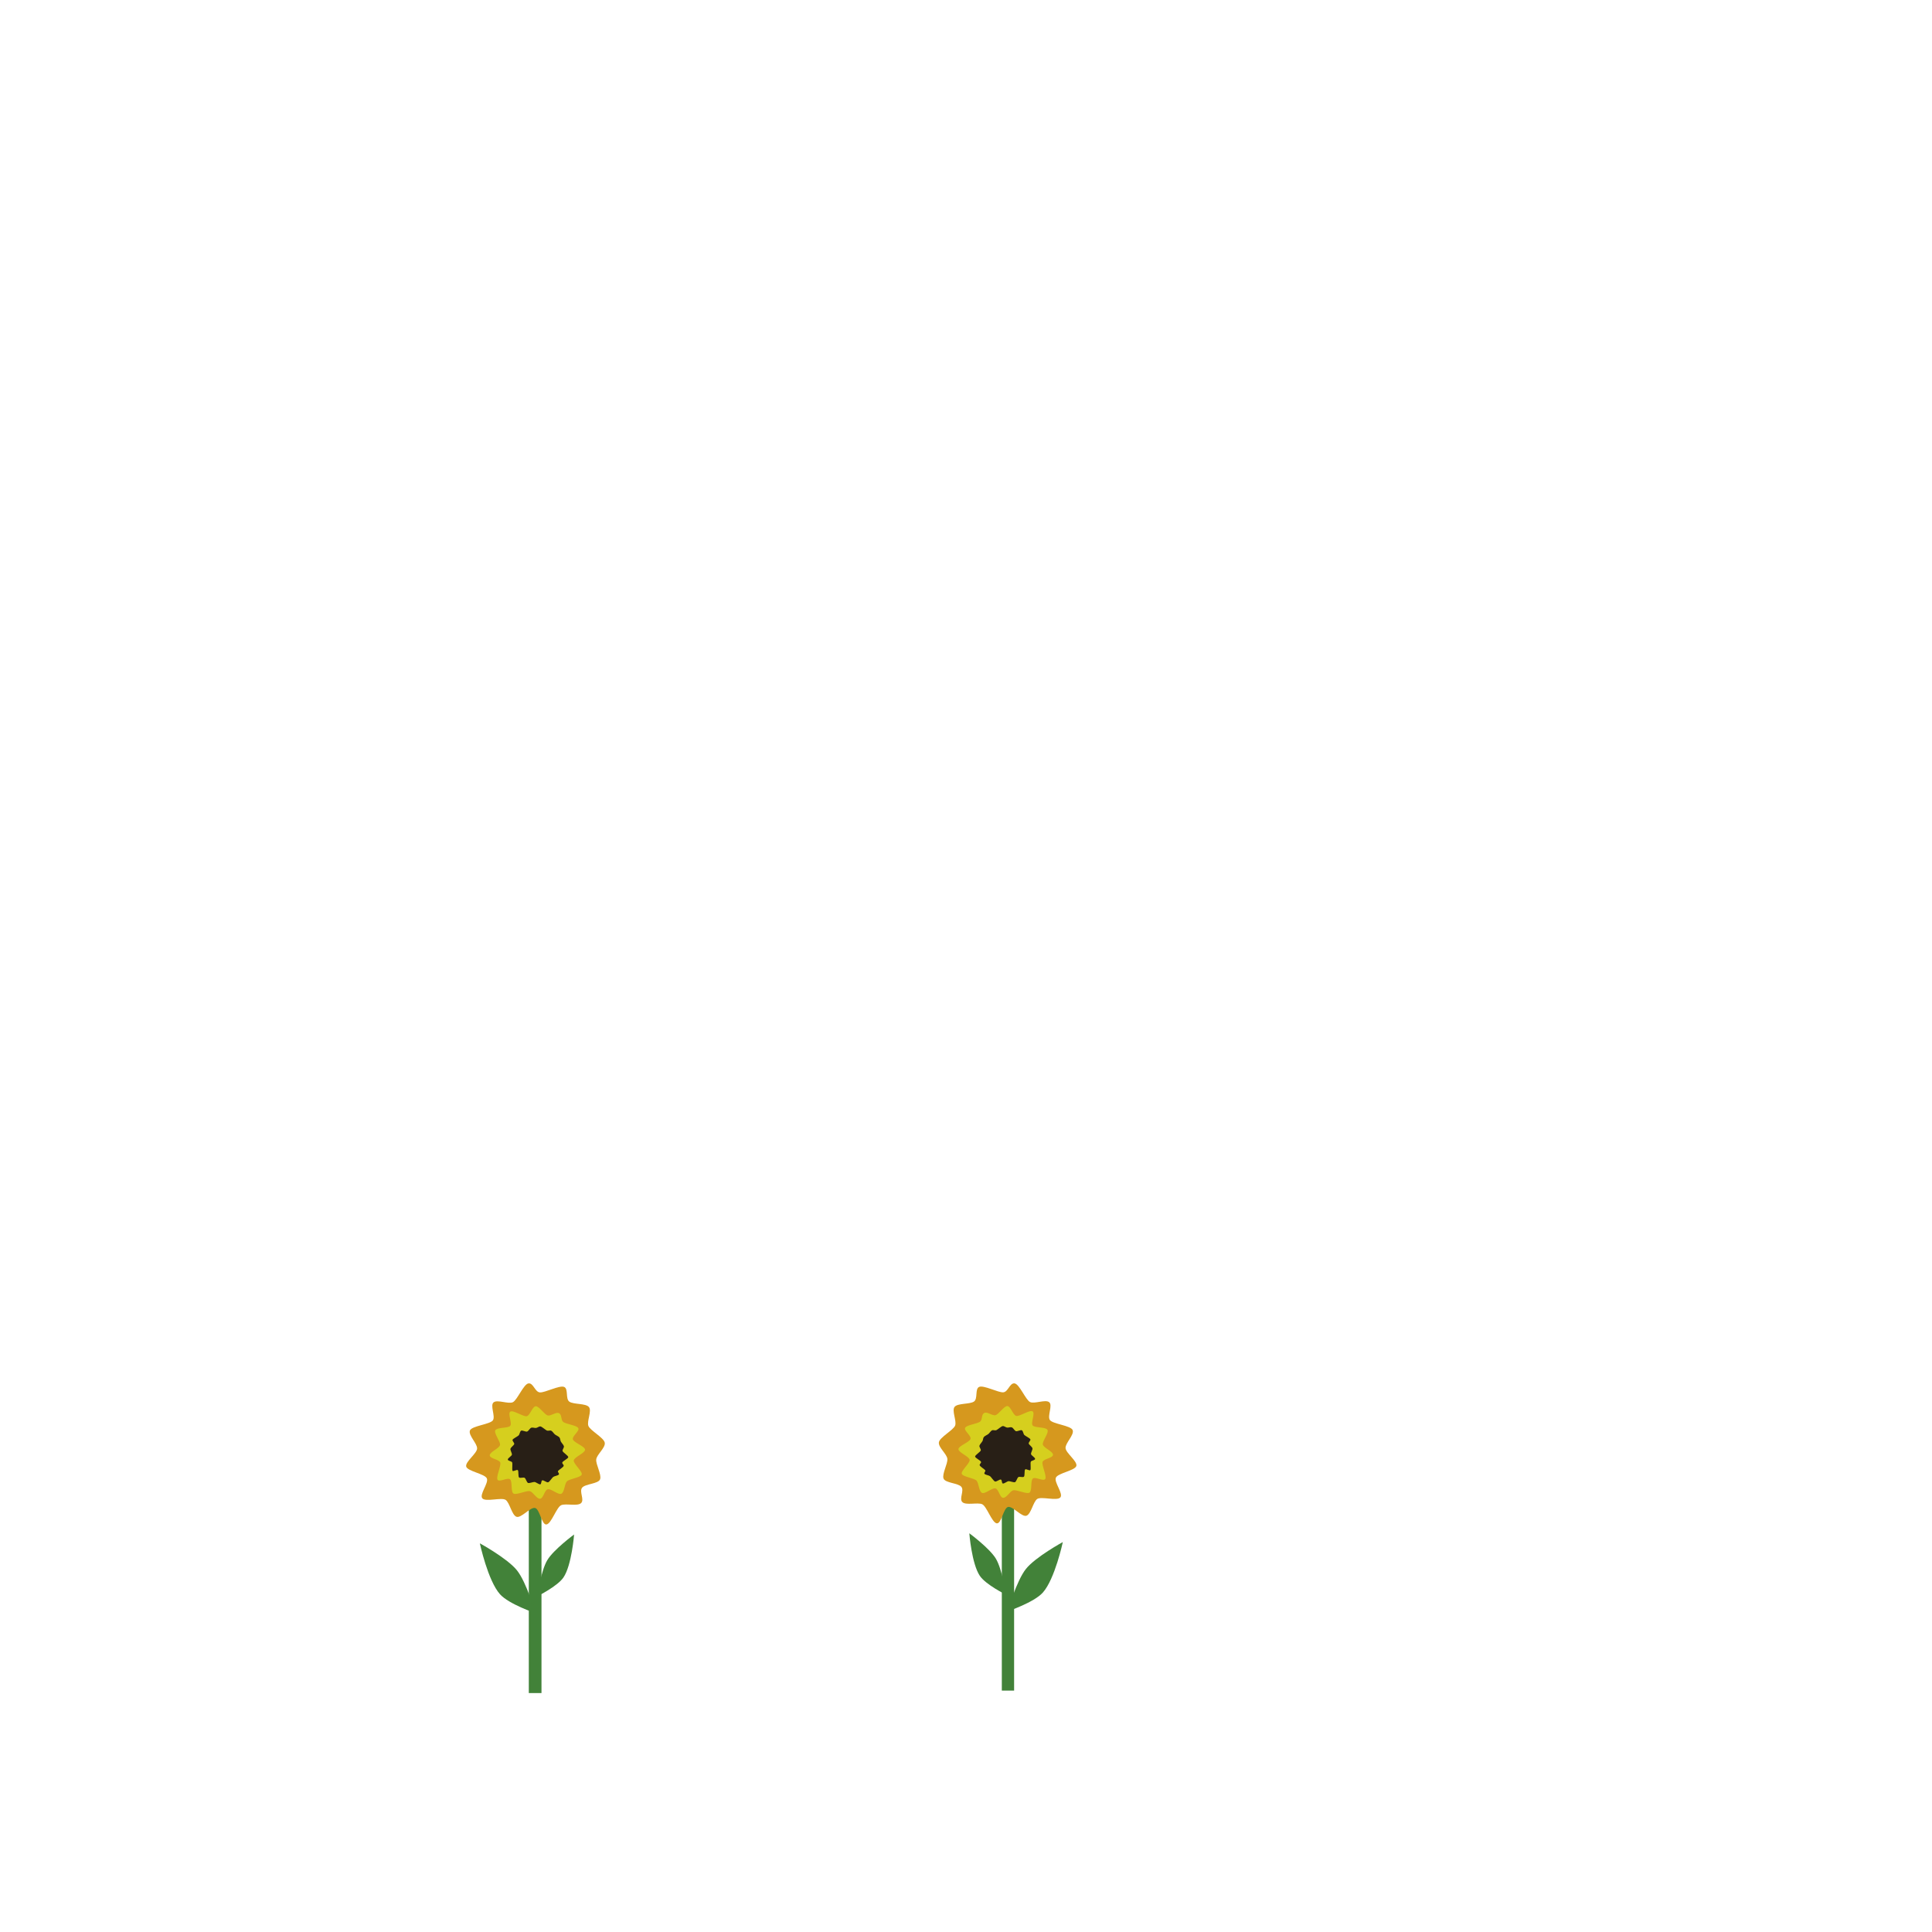
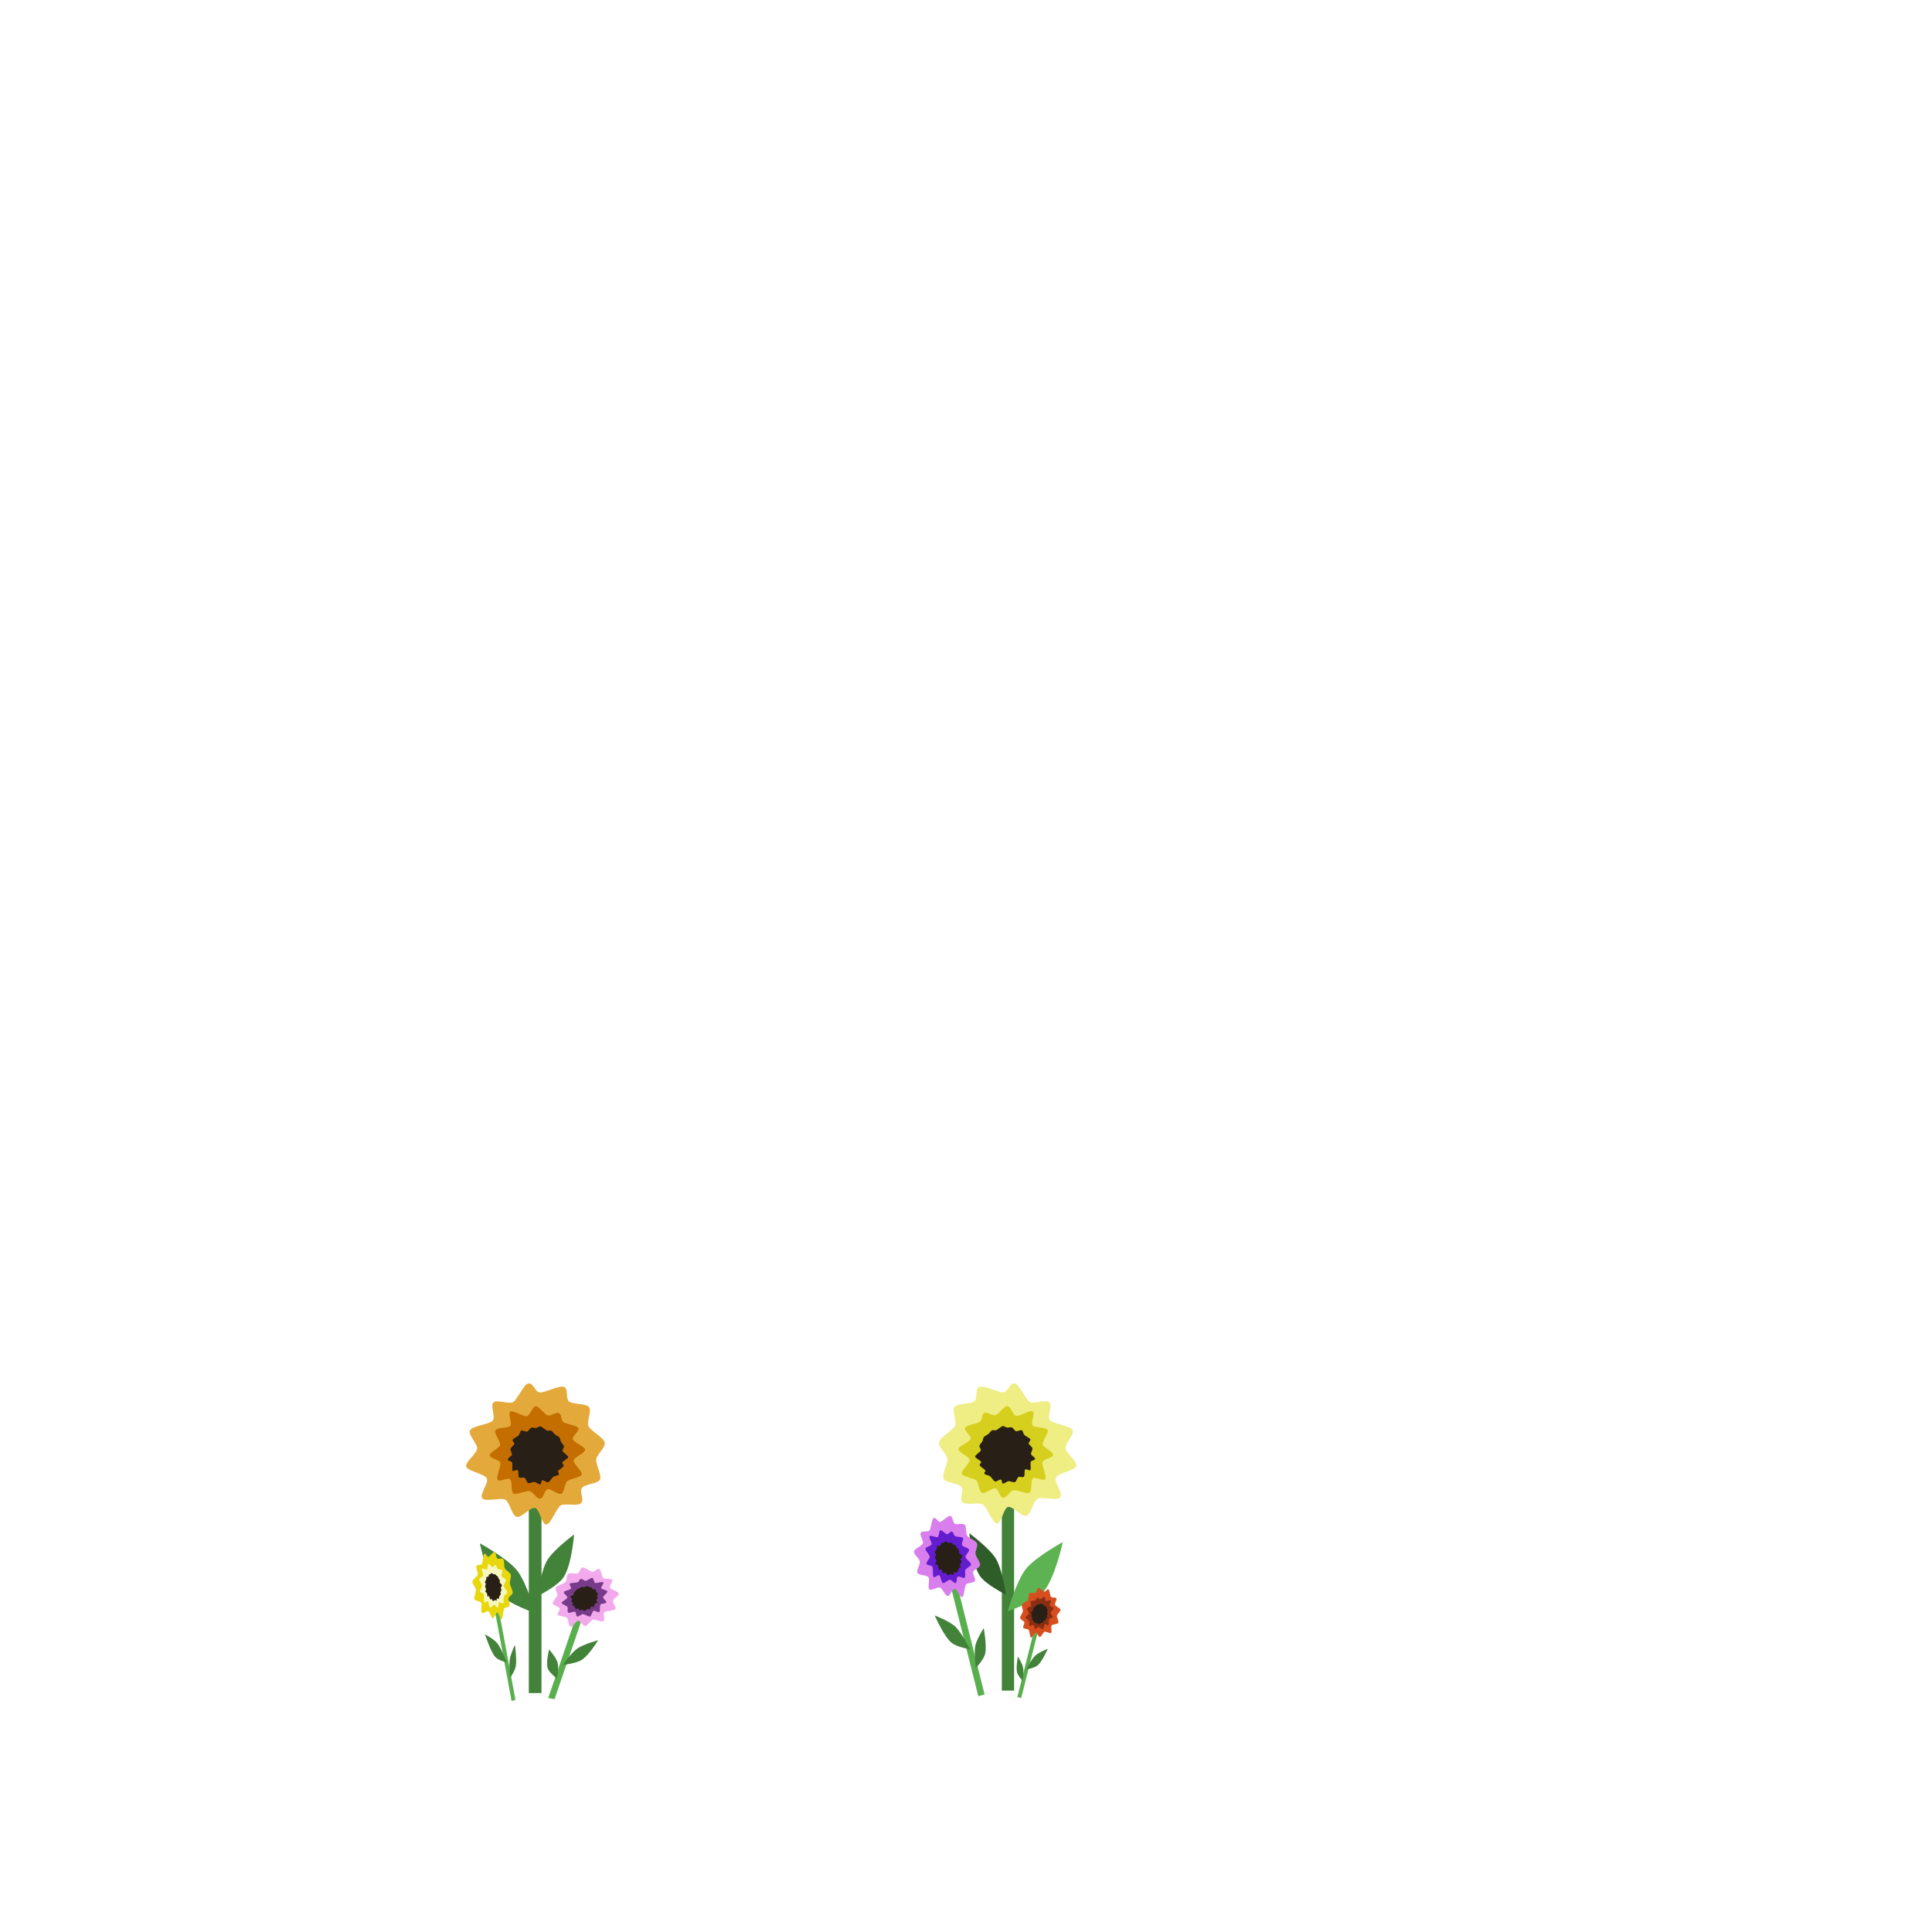
<svg xmlns="http://www.w3.org/2000/svg" id="svg8" width="500" height="500" version="1.1" viewBox="0 0 500 500">
  <g id="g15972" transform="matrix(.65624 0 0 .65624 68.632 222.66)">
    <path id="path15914" d="m106.46 328.39v-96.663" fill="none" stroke="#428239" stroke-width="5" />
-     <g>
-       <path id="path15916" transform="translate(1.4924 148.29)" d="m123.5 99.099c-1.251 1.541 1.005 4.747-0.422 6.091-1.427 1.343-6.021 0.029-7.835 0.815-1.815 0.786-3.825 7.17-5.752 7.599-1.927 0.428-2.703-6.203-4.619-6.513-1.915-0.31-5.51 4.25-7.335 3.459-1.825-0.791-2.596-5.535-4.207-6.627-1.611-1.092-7.798 0.88-9.158-0.581-1.361-1.461 2.548-6.041 1.751-7.885s-7.786-2.833-8.156-4.734c-0.37-1.901 4.277-5.101 4.314-7.096 0.037-1.994-3.476-5.138-2.85-7.03 0.626-1.893 8.108-2.453 9.111-4.114s-1.264-5.895 0.274-7.053c1.538-1.157 5.828 0.816 7.574-0.04 1.746-0.856 4.226-7.165 6.161-7.411 1.935-0.247 2.528 3.427 4.516 3.554 1.988 0.126 7.709-2.915 9.52-2.17s0.43 4.761 2.125 5.859c1.695 1.099 6.399 0.588 7.651 2.062 1.252 1.474-0.882 5.629-0.198 7.452 0.684 1.823 6.12 4.66 6.456 6.643s-3.168 4.648-3.364 6.601c-0.196 1.952 2.158 5.922 1.535 7.779s-5.841 1.801-7.092 3.341z" fill="#d6981e" />
-       <path id="path15916-3" transform="matrix(.37677 -.15258 .15258 .37677 18.533 206.61)" d="m207.48 163.73c-1.753 2.823 4.373 13.781 1.819 15.806-2.554 2.026-12.811-0.904-15.794 0.624-2.983 1.527-5.94 8.714-9.28 9.019s-7.383-8.645-10.679-9.015-7.428 7.049-10.506 5.693c-3.079-1.356-3.559-8.232-6.143-10.372-2.583-2.14-13.77-1.262-15.692-3.924-1.922-2.663 3.484-10.914 2.171-13.923-1.313-3.009-11.011-1.063-11.467-4.321-0.456-3.257 8.559-11.218 8.716-14.455 0.157-3.236-8.04-7.272-6.833-10.32 1.207-3.048 11.266-2.734 13.022-5.562 1.756-2.828-1.532-12.974 1.188-14.975 2.721-2.001 11.828 2.872 14.859 1.541 3.031-1.332 2.032-12.212 5.363-12.798 3.331-0.586 9.889 9.763 13.21 10.113 3.321 0.35 8.607-6.824 11.644-5.646 3.037 1.178 4.745 10.703 7.402 12.602 2.657 1.9 8.906-0.444 11.013 2.164 2.107 2.608-0.905 6.086 0.436 9.102 1.341 3.016 11.029 8.037 11.391 11.258 0.362 3.221-8.763 4.853-8.964 8.236-0.201 3.383 8.472 10.738 7.157 13.695-1.315 2.956-12.28 2.633-14.033 5.457z" fill="#d6cf1e" />
-       <path id="path15916-3-5" transform="matrix(.2302 -.093224 .093224 .2302 53.117 218.18)" d="m209.89 168.75c-1.389 1.806 1.52 4.532-0.263 6.095-1.784 1.562-8.923 2.663-10.915 3.785-1.992 1.121 0.878 4.706-1.203 5.783-2.081 1.077-7.215-0.412-9.501 0.16-2.286 0.572-8.256 4.963-10.619 4.903-2.363-0.059-5.221-5.95-7.511-6.348-2.29-0.398-3.37 5.401-5.562 4.609-2.192-0.793-4.843-5.851-6.912-6.882-2.069-1.032-8.143-0.848-9.978-2.296s-0.711-7.64-2.059-9.594c-1.348-1.955-6.92-1.843-7.988-3.887s3.159-9.183 2.548-11.416c-0.611-2.233-8.076-0.234-8.203-2.533-0.127-2.299 4.413-10.034 4.423-12.365 0.01-2.331-5.339-4.546-4.704-6.79 0.635-2.244 7.867-2.797 8.992-4.83 1.125-2.032 0.023-7.323 1.258-9.309 1.235-1.986 6.683-3.096 8.295-4.686 1.613-1.59-1.412-6.309 0.457-7.628s9.116-1.742 11.286-2.628c2.17-0.886 4.163-4.998 6.381-5.478 2.217-0.48 6.176 4.796 8.53 4.847 2.355 0.051 6.117-3.382 8.443-3.167 2.326 0.215 4.376 2.477 6.604 3.134 2.227 0.657 5.325-0.676 7.419 0.354 2.094 1.03 5.654 8.783 7.416 10.214 1.762 1.431 4.662 0.977 6.142 2.749 1.48 1.772 1.937 5.459 3.053 7.478 1.116 2.019 4.134 4.871 4.849 7.081 0.714 2.21-0.474 4.344-0.347 6.678 0.127 2.334 1.976 6.5 1.754 8.856-0.223 2.356-4.423 4.038-4.856 6.278-0.433 2.24 5.691 10.406 4.763 12.509-0.927 2.103-10.602 2.515-11.991 4.321z" fill="#281f16" />
+     <g id="g9868">
+       <path id="path15916" transform="translate(1.4924 148.29)" d="m123.5 99.099c-1.251 1.541 1.005 4.747-0.422 6.091-1.427 1.343-6.021 0.029-7.835 0.815-1.815 0.786-3.825 7.17-5.752 7.599s-2.703-6.203-4.619-6.513c-1.915-0.31-5.51 4.25-7.335 3.459-1.825-0.791-2.596-5.535-4.207-6.627-1.611-1.092-7.798 0.88-9.158-0.581-1.361-1.461 2.548-6.041 1.751-7.885s-7.786-2.833-8.156-4.734c-0.37-1.901 4.277-5.101 4.314-7.096s-3.476-5.138-2.85-7.03c0.626-1.893 8.108-2.453 9.111-4.114s-1.264-5.895 0.274-7.053c1.538-1.157 5.828 0.816 7.574-0.04 1.746-0.856 4.226-7.165 6.161-7.411 1.935-0.247 2.528 3.427 4.516 3.554s7.709-2.915 9.52-2.17 0.43 4.761 2.125 5.859c1.695 1.099 6.399 0.588 7.651 2.062 1.252 1.474-0.882 5.629-0.198 7.452 0.684 1.823 6.12 4.66 6.456 6.643s-3.168 4.648-3.364 6.601c-0.196 1.952 2.158 5.922 1.535 7.779s-5.841 1.801-7.092 3.341z" fill="#e3aa3b" />
+       <path id="path15916-3" transform="matrix(.37677 -.15258 .15258 .37677 18.533 206.61)" d="m207.48 163.73c-1.753 2.823 4.373 13.781 1.819 15.806-2.554 2.026-12.811-0.904-15.794 0.624-2.983 1.527-5.94 8.714-9.28 9.019s-7.383-8.645-10.679-9.015-7.428 7.049-10.506 5.693c-3.079-1.356-3.559-8.232-6.143-10.372-2.583-2.14-13.77-1.262-15.692-3.924-1.922-2.663 3.484-10.914 2.171-13.923-1.313-3.009-11.011-1.063-11.467-4.321-0.456-3.257 8.559-11.218 8.716-14.455 0.157-3.236-8.04-7.272-6.833-10.32s11.266-2.734 13.022-5.562c1.756-2.828-1.532-12.974 1.188-14.975 2.721-2.001 11.828 2.872 14.859 1.541s2.032-12.212 5.363-12.798c3.331-0.586 9.889 9.763 13.21 10.113 3.321 0.35 8.607-6.824 11.644-5.646 3.037 1.178 4.745 10.703 7.402 12.602 2.657 1.9 8.906-0.444 11.013 2.164 2.107 2.608-0.905 6.086 0.436 9.102 1.341 3.016 11.029 8.037 11.391 11.258 0.362 3.221-8.763 4.853-8.964 8.236s8.472 10.738 7.157 13.695c-1.315 2.956-12.28 2.633-14.033 5.457z" fill="#c56e00" />
+       <path id="path15916-3-5" transform="matrix(.2302 -.093224 .093224 .2302 53.117 218.18)" d="m209.89 168.75c-1.389 1.806 1.52 4.532-0.263 6.095-1.784 1.562-8.923 2.663-10.915 3.785-1.992 1.121 0.878 4.706-1.203 5.783-2.081 1.077-7.215-0.412-9.501 0.16-2.286 0.572-8.256 4.963-10.619 4.903-2.363-0.059-5.221-5.95-7.511-6.348-2.29-0.398-3.37 5.401-5.562 4.609-2.192-0.793-4.843-5.851-6.912-6.882-2.069-1.032-8.143-0.848-9.978-2.296s-0.711-7.64-2.059-9.594c-1.348-1.955-6.92-1.843-7.988-3.887s3.159-9.183 2.548-11.416c-0.611-2.233-8.076-0.234-8.203-2.533-0.127-2.299 4.413-10.034 4.423-12.365 0.01-2.331-5.339-4.546-4.704-6.79 0.635-2.244 7.867-2.797 8.992-4.83s0.023-7.323 1.258-9.309c1.235-1.986 6.683-3.096 8.295-4.686s-1.412-6.309 0.457-7.628 9.116-1.742 11.286-2.628c2.17-0.886 4.163-4.998 6.381-5.478 2.217-0.48 6.176 4.796 8.53 4.847s6.117-3.382 8.443-3.167c2.326 0.215 4.376 2.477 6.604 3.134 2.227 0.657 5.325-0.676 7.419 0.354 2.094 1.03 5.654 8.783 7.416 10.214 1.762 1.431 4.662 0.977 6.142 2.749 1.48 1.772 1.937 5.459 3.053 7.478s4.134 4.871 4.849 7.081c0.714 2.21-0.474 4.344-0.347 6.678s1.976 6.5 1.754 8.856c-0.223 2.356-4.423 4.038-4.856 6.278-0.433 2.24 5.691 10.406 4.763 12.509-0.927 2.103-10.602 2.515-11.991 4.321z" fill="#281f16" />
      <path id="rect15948" d="m111.26 275.96c2.506-4.178 10.56-10.105 10.56-10.105s-0.929 12.117-4.188 16.933c-2.388 3.529-10.378 7.465-10.378 7.465s1.46-10.05 4.006-14.293z" fill="#428239" />
      <path id="rect15948-5" d="m99.288 279.99c-3.768-4.711-14.635-10.649-14.635-10.649s3.15 14.715 7.947 20.084c3.516 3.935 13.973 7.439 13.973 7.439s-3.459-12.09-7.286-16.875z" fill="#428239" />
    </g>
  </g>
  <g id="g15972-9" transform="matrix(-.65104 0 0 .65104 330.17 223.73)" stroke-width=".977">
    <path id="path15914-6" d="m106.46 328.39v-96.663" fill="none" stroke="#428239" stroke-width="4.883" />
-     <g>
-       <path id="path15916-9" transform="translate(1.4924 148.29)" d="m123.5 99.099c-1.251 1.541 1.005 4.747-0.422 6.091-1.427 1.343-6.021 0.029-7.835 0.815-1.815 0.786-3.825 7.17-5.752 7.599-1.927 0.428-2.703-6.203-4.619-6.513-1.915-0.31-5.51 4.25-7.335 3.459-1.825-0.791-2.596-5.535-4.207-6.627-1.611-1.092-7.798 0.88-9.158-0.581-1.361-1.461 2.548-6.041 1.751-7.885s-7.786-2.833-8.156-4.734c-0.37-1.901 4.277-5.101 4.314-7.096 0.037-1.994-3.476-5.138-2.85-7.03 0.626-1.893 8.108-2.453 9.111-4.114s-1.264-5.895 0.274-7.053c1.538-1.157 5.828 0.816 7.574-0.04 1.746-0.856 4.226-7.165 6.161-7.411 1.935-0.247 2.528 3.427 4.516 3.554 1.988 0.126 7.709-2.915 9.52-2.17s0.43 4.761 2.125 5.859c1.695 1.099 6.399 0.588 7.651 2.062 1.252 1.474-0.882 5.629-0.198 7.452 0.684 1.823 6.12 4.66 6.456 6.643s-3.168 4.648-3.364 6.601c-0.196 1.952 2.158 5.922 1.535 7.779s-5.841 1.801-7.092 3.341z" fill="#d6981e" />
-       <path id="path15916-3-57" transform="matrix(.37677 -.15258 .15258 .37677 18.533 206.61)" d="m207.48 163.73c-1.753 2.823 4.373 13.781 1.819 15.806-2.554 2.026-12.811-0.904-15.794 0.624-2.983 1.527-5.94 8.714-9.28 9.019s-7.383-8.645-10.679-9.015-7.428 7.049-10.506 5.693c-3.079-1.356-3.559-8.232-6.143-10.372-2.583-2.14-13.77-1.262-15.692-3.924-1.922-2.663 3.484-10.914 2.171-13.923-1.313-3.009-11.011-1.063-11.467-4.321-0.456-3.257 8.559-11.218 8.716-14.455 0.157-3.236-8.04-7.272-6.833-10.32 1.207-3.048 11.266-2.734 13.022-5.562 1.756-2.828-1.532-12.974 1.188-14.975 2.721-2.001 11.828 2.872 14.859 1.541 3.031-1.332 2.032-12.212 5.363-12.798 3.331-0.586 9.889 9.763 13.21 10.113 3.321 0.35 8.607-6.824 11.644-5.646 3.037 1.178 4.745 10.703 7.402 12.602 2.657 1.9 8.906-0.444 11.013 2.164 2.107 2.608-0.905 6.086 0.436 9.102 1.341 3.016 11.029 8.037 11.391 11.258 0.362 3.221-8.763 4.853-8.964 8.236-0.201 3.383 8.472 10.738 7.157 13.695-1.315 2.956-12.28 2.633-14.033 5.457z" fill="#d6cf1e" />
-       <path id="path15916-3-5-0" transform="matrix(.2302 -.093224 .093224 .2302 53.117 218.18)" d="m209.89 168.75c-1.389 1.806 1.52 4.532-0.263 6.095-1.784 1.562-8.923 2.663-10.915 3.785-1.992 1.121 0.878 4.706-1.203 5.783-2.081 1.077-7.215-0.412-9.501 0.16-2.286 0.572-8.256 4.963-10.619 4.903-2.363-0.059-5.221-5.95-7.511-6.348-2.29-0.398-3.37 5.401-5.562 4.609-2.192-0.793-4.843-5.851-6.912-6.882-2.069-1.032-8.143-0.848-9.978-2.296s-0.711-7.64-2.059-9.594c-1.348-1.955-6.92-1.843-7.988-3.887s3.159-9.183 2.548-11.416c-0.611-2.233-8.076-0.234-8.203-2.533-0.127-2.299 4.413-10.034 4.423-12.365 0.01-2.331-5.339-4.546-4.704-6.79 0.635-2.244 7.867-2.797 8.992-4.83 1.125-2.032 0.023-7.323 1.258-9.309 1.235-1.986 6.683-3.096 8.295-4.686 1.613-1.59-1.412-6.309 0.457-7.628s9.116-1.742 11.286-2.628c2.17-0.886 4.163-4.998 6.381-5.478 2.217-0.48 6.176 4.796 8.53 4.847 2.355 0.051 6.117-3.382 8.443-3.167 2.326 0.215 4.376 2.477 6.604 3.134 2.227 0.657 5.325-0.676 7.419 0.354 2.094 1.03 5.654 8.783 7.416 10.214 1.762 1.431 4.662 0.977 6.142 2.749 1.48 1.772 1.937 5.459 3.053 7.478 1.116 2.019 4.134 4.871 4.849 7.081 0.714 2.21-0.474 4.344-0.347 6.678 0.127 2.334 1.976 6.5 1.754 8.856-0.223 2.356-4.423 4.038-4.856 6.278-0.433 2.24 5.691 10.406 4.763 12.509-0.927 2.103-10.602 2.515-11.991 4.321z" fill="#281f16" />
-       <path id="rect15948-3" d="m111.26 275.96c2.506-4.178 10.56-10.105 10.56-10.105s-0.929 12.117-4.188 16.933c-2.388 3.529-10.378 7.465-10.378 7.465s1.46-10.05 4.006-14.293z" fill="#428239" />
-       <path id="rect15948-5-4" d="m99.288 279.99c-3.768-4.711-14.635-10.649-14.635-10.649s3.15 14.715 7.947 20.084c3.516 3.935 13.973 7.439 13.973 7.439s-3.459-12.09-7.286-16.875z" fill="#428239" />
+     <g id="g9877">
+       <path id="path15916-9" transform="translate(1.4924 148.29)" d="m123.5 99.099c-1.251 1.541 1.005 4.747-0.422 6.091-1.427 1.343-6.021 0.029-7.835 0.815-1.815 0.786-3.825 7.17-5.752 7.599s-2.703-6.203-4.619-6.513c-1.915-0.31-5.51 4.25-7.335 3.459-1.825-0.791-2.596-5.535-4.207-6.627-1.611-1.092-7.798 0.88-9.158-0.581-1.361-1.461 2.548-6.041 1.751-7.885s-7.786-2.833-8.156-4.734c-0.37-1.901 4.277-5.101 4.314-7.096s-3.476-5.138-2.85-7.03c0.626-1.893 8.108-2.453 9.111-4.114s-1.264-5.895 0.274-7.053c1.538-1.157 5.828 0.816 7.574-0.04 1.746-0.856 4.226-7.165 6.161-7.411 1.935-0.247 2.528 3.427 4.516 3.554s7.709-2.915 9.52-2.17 0.43 4.761 2.125 5.859c1.695 1.099 6.399 0.588 7.651 2.062 1.252 1.474-0.882 5.629-0.198 7.452 0.684 1.823 6.12 4.66 6.456 6.643s-3.168 4.648-3.364 6.601c-0.196 1.952 2.158 5.922 1.535 7.779s-5.841 1.801-7.092 3.341z" fill="#eeee85" />
+       <path id="path15916-3-57" transform="matrix(.37677 -.15258 .15258 .37677 18.533 206.61)" d="m207.48 163.73c-1.753 2.823 4.373 13.781 1.819 15.806-2.554 2.026-12.811-0.904-15.794 0.624-2.983 1.527-5.94 8.714-9.28 9.019s-7.383-8.645-10.679-9.015-7.428 7.049-10.506 5.693c-3.079-1.356-3.559-8.232-6.143-10.372-2.583-2.14-13.77-1.262-15.692-3.924-1.922-2.663 3.484-10.914 2.171-13.923-1.313-3.009-11.011-1.063-11.467-4.321-0.456-3.257 8.559-11.218 8.716-14.455 0.157-3.236-8.04-7.272-6.833-10.32s11.266-2.734 13.022-5.562c1.756-2.828-1.532-12.974 1.188-14.975 2.721-2.001 11.828 2.872 14.859 1.541s2.032-12.212 5.363-12.798c3.331-0.586 9.889 9.763 13.21 10.113 3.321 0.35 8.607-6.824 11.644-5.646 3.037 1.178 4.745 10.703 7.402 12.602 2.657 1.9 8.906-0.444 11.013 2.164 2.107 2.608-0.905 6.086 0.436 9.102 1.341 3.016 11.029 8.037 11.391 11.258 0.362 3.221-8.763 4.853-8.964 8.236s8.472 10.738 7.157 13.695c-1.315 2.956-12.28 2.633-14.033 5.457z" fill="#d6cf1e" />
+       <path id="path15916-3-5-0" transform="matrix(.2302 -.093224 .093224 .2302 53.117 218.18)" d="m209.89 168.75c-1.389 1.806 1.52 4.532-0.263 6.095-1.784 1.562-8.923 2.663-10.915 3.785-1.992 1.121 0.878 4.706-1.203 5.783-2.081 1.077-7.215-0.412-9.501 0.16-2.286 0.572-8.256 4.963-10.619 4.903-2.363-0.059-5.221-5.95-7.511-6.348-2.29-0.398-3.37 5.401-5.562 4.609-2.192-0.793-4.843-5.851-6.912-6.882-2.069-1.032-8.143-0.848-9.978-2.296s-0.711-7.64-2.059-9.594c-1.348-1.955-6.92-1.843-7.988-3.887s3.159-9.183 2.548-11.416c-0.611-2.233-8.076-0.234-8.203-2.533-0.127-2.299 4.413-10.034 4.423-12.365 0.01-2.331-5.339-4.546-4.704-6.79 0.635-2.244 7.867-2.797 8.992-4.83s0.023-7.323 1.258-9.309c1.235-1.986 6.683-3.096 8.295-4.686s-1.412-6.309 0.457-7.628 9.116-1.742 11.286-2.628c2.17-0.886 4.163-4.998 6.381-5.478 2.217-0.48 6.176 4.796 8.53 4.847s6.117-3.382 8.443-3.167c2.326 0.215 4.376 2.477 6.604 3.134 2.227 0.657 5.325-0.676 7.419 0.354 2.094 1.03 5.654 8.783 7.416 10.214 1.762 1.431 4.662 0.977 6.142 2.749 1.48 1.772 1.937 5.459 3.053 7.478s4.134 4.871 4.849 7.081c0.714 2.21-0.474 4.344-0.347 6.678s1.976 6.5 1.754 8.856c-0.223 2.356-4.423 4.038-4.856 6.278-0.433 2.24 5.691 10.406 4.763 12.509-0.927 2.103-10.602 2.515-11.991 4.321z" fill="#281f16" />
+       <path id="rect15948-3" d="m111.26 275.96c2.506-4.178 10.56-10.105 10.56-10.105s-0.929 12.117-4.188 16.933c-2.388 3.529-10.378 7.465-10.378 7.465s1.46-10.05 4.006-14.293z" fill="#2f5d29" />
+       <path id="rect15948-5-4" d="m99.288 279.99c-3.768-4.711-14.635-10.649-14.635-10.649s3.15 14.715 7.947 20.084c3.516 3.935 13.973 7.439 13.973 7.439s-3.459-12.09-7.286-16.875z" fill="#5db351" />
+     </g>
+   </g>
+   <g id="g15972-9-5" transform="matrix(-.65104 0 0 .65104 384 203.49)" stroke-width=".977">
+     <g id="g9877-7">
+       <g id="g10471" transform="rotate(-14.059 186.72 324.31)">
+         <path id="path15914-6-5" d="m175.49 360.61v-35.278" fill="none" stroke="#59af4d" stroke-width="1.584" />
+         <path id="path15916-9-2" d="m180.83 331.04c-0.361 0.562 0.29 1.732-0.122 2.223-0.411 0.49-1.736 0.011-2.26 0.297-0.523 0.287-1.103 2.617-1.659 2.773-0.556 0.156-0.78-2.264-1.332-2.377-0.552-0.113-1.589 1.551-2.115 1.263-0.526-0.289-0.749-2.02-1.213-2.419-0.465-0.398-2.249 0.321-2.641-0.212-0.392-0.533 0.735-2.205 0.505-2.878-0.23-0.673-2.246-1.034-2.352-1.728-0.107-0.694 1.234-1.862 1.244-2.59 0.011-0.728-1.002-1.875-0.822-2.566 0.181-0.691 2.338-0.895 2.628-1.501 0.289-0.606-0.364-2.151 0.079-2.574 0.444-0.422 1.681 0.298 2.184-0.015 0.503-0.313 1.219-2.615 1.777-2.705s0.729 1.251 1.302 1.297c0.573 0.046 2.223-1.064 2.745-0.792 0.522 0.272 0.124 1.738 0.613 2.138 0.489 0.401 1.845 0.215 2.207 0.753 0.361 0.538-0.254 2.054-0.057 2.72 0.197 0.665 1.765 1.701 1.862 2.424 0.097 0.724-0.914 1.696-0.97 2.409-0.057 0.713 0.622 2.161 0.443 2.839-0.18 0.678-1.685 0.657-2.045 1.219z" fill="#d64e1e" stroke-width=".317" />
+         <path id="path15916-3-57-8" d="m179.88 327.12c-0.066 0.486 1.082 1.651 0.893 2.072-0.188 0.421-1.432 0.589-1.689 0.965-0.257 0.376-0.262 1.529-0.611 1.757s-1.183-0.778-1.557-0.645-0.497 1.383-0.891 1.368c-0.394-0.015-0.749-0.934-1.124-1.084-0.375-0.15-1.552 0.593-1.878 0.334-0.326-0.259-0.102-1.695-0.377-2.035-0.275-0.341-1.243 0.467-1.436 0.044-0.193-0.422 0.436-2.019 0.311-2.473-0.125-0.454-1.194-0.552-1.197-1.039-3e-3 -0.486 1.104-1.003 1.17-1.49 0.066-0.487-0.737-1.699-0.53-2.125 0.208-0.427 1.412-0.264 1.682-0.616s-0.317-1.792 0.02-2.058c0.336-0.266 1.504 0.792 1.88 0.655 0.376-0.137 0.635-1.418 1.017-1.425 0.382-7e-3 0.987 1.208 1.359 1.321 0.372 0.113 0.948-0.557 1.292-0.316 0.344 0.241 0.17 0.887 0.448 1.227 0.278 0.34 1.552 0.491 1.733 0.914 0.181 0.423-0.739 1.155-0.612 1.632 0.127 0.476 1.393 1.005 1.38 1.485-0.013 0.48-1.218 1.046-1.285 1.532z" fill="#8a2e13" stroke-width=".129" />
+         <path id="path15916-3-5-0-2" d="m178.57 327.42c-0.044 0.199 0.223 0.329 0.146 0.521-0.076 0.192-0.521 0.527-0.623 0.689-0.102 0.162 0.185 0.365 0.076 0.527s-0.49 0.211-0.626 0.337c-0.136 0.126-0.415 0.698-0.573 0.773-0.158 0.075-0.507-0.322-0.669-0.278-0.163 0.044-0.079 0.568-0.245 0.576-0.167 8e-3 -0.479-0.327-0.644-0.343-0.165-0.016-0.563 0.206-0.724 0.147-0.161-0.059-0.253-0.618-0.395-0.736-0.142-0.118-0.509 0.081-0.635-0.055-0.126-0.135-0.037-0.879-0.138-1.046-0.101-0.167-0.542 0.255-0.613 0.066-0.07-0.189 0.023-0.993-0.039-1.189-0.062-0.196-0.477-0.2-0.495-0.41-0.018-0.21 0.447-0.503 0.467-0.712 0.02-0.209-0.195-0.616-0.167-0.825 0.029-0.209 0.36-0.487 0.425-0.676 0.064-0.188-0.263-0.482-0.175-0.656 0.089-0.174 0.558-0.457 0.679-0.605 0.12-0.148 0.142-0.562 0.276-0.677s0.539 0.193 0.697 0.117c0.158-0.076 0.315-0.492 0.475-0.553 0.16-0.061 0.357 0.059 0.523 0.039 0.166-0.021 0.335-0.238 0.502-0.223 0.167 0.015 0.612 0.546 0.767 0.606 0.155 0.06 0.336-0.076 0.482 0.022s0.275 0.393 0.404 0.524c0.128 0.132 0.405 0.269 0.512 0.43 0.107 0.161 0.085 0.381 0.157 0.573 0.071 0.192 0.306 0.479 0.355 0.684 0.049 0.206-0.185 0.49-0.154 0.693s0.658 0.681 0.653 0.889c-5e-3 0.208-0.636 0.572-0.68 0.771z" fill="#281f16" stroke-width=".079" />
+         <path id="rect15948-3-4" d="m176.95 348.61c0.723-1.525 3.046-3.688 3.046-3.688s-0.268 4.422-1.208 6.18c-0.689 1.288-2.993 2.724-2.993 2.724s0.421-3.668 1.155-5.216z" fill="#428239" stroke-width=".317" />
+         <path id="rect15948-5-4-8" d="m173.42 342.94c-1.087-1.719-4.221-3.886-4.221-3.886s0.909 5.37 2.292 7.33c1.014 1.436 4.03 2.715 4.03 2.715s-0.998-4.412-2.101-6.159z" fill="#428239" stroke-width=".317" />
+       </g>
+       <g id="g10471-8" transform="matrix(-1.5887 -.39786 -.39786 1.5887 447.65 -215.64)" stroke-width=".977">
+         <g id="g10512" transform="translate(-114.21 17.93)">
+           <path id="path15914-6-5-9" d="m175.49 360.61v-35.278" fill="none" stroke="#59af4d" stroke-width="1.584" />
+           <path id="path15916-9-2-5" d="m180.83 331.04c-0.361 0.562 0.29 1.732-0.122 2.223-0.411 0.49-1.736 0.011-2.26 0.297-0.523 0.287-1.103 2.617-1.659 2.773-0.556 0.156-0.78-2.264-1.332-2.377-0.552-0.113-1.589 1.551-2.115 1.263-0.526-0.289-0.749-2.02-1.213-2.419-0.465-0.398-2.249 0.321-2.641-0.212-0.392-0.533 0.735-2.205 0.505-2.878-0.23-0.673-2.246-1.034-2.352-1.728-0.107-0.694 1.234-1.862 1.244-2.59 0.011-0.728-1.002-1.875-0.822-2.566 0.181-0.691 2.338-0.895 2.628-1.501 0.289-0.606-0.364-2.151 0.079-2.574 0.444-0.422 1.681 0.298 2.184-0.015 0.503-0.313 1.219-2.615 1.777-2.705s0.729 1.251 1.302 1.297c0.573 0.046 2.223-1.064 2.745-0.792 0.522 0.272 0.124 1.738 0.613 2.138 0.489 0.401 1.845 0.215 2.207 0.753 0.361 0.538-0.254 2.054-0.057 2.72 0.197 0.665 1.765 1.701 1.862 2.424 0.097 0.724-0.914 1.696-0.97 2.409-0.057 0.713 0.622 2.161 0.443 2.839-0.18 0.678-1.685 0.657-2.045 1.219z" fill="#d97eed" stroke-width=".317" />
+           <path id="path15916-3-57-8-2" d="m179.88 327.12c-0.066 0.486 1.082 1.651 0.893 2.072-0.188 0.421-1.432 0.589-1.689 0.965-0.257 0.376-0.262 1.529-0.611 1.757s-1.183-0.778-1.557-0.645-0.497 1.383-0.891 1.368c-0.394-0.015-0.749-0.934-1.124-1.084-0.375-0.15-1.552 0.593-1.878 0.334-0.326-0.259-0.102-1.695-0.377-2.035-0.275-0.341-1.243 0.467-1.436 0.044-0.193-0.422 0.436-2.019 0.311-2.473-0.125-0.454-1.194-0.552-1.197-1.039-3e-3 -0.486 1.104-1.003 1.17-1.49 0.066-0.487-0.737-1.699-0.53-2.125 0.208-0.427 1.412-0.264 1.682-0.616s-0.317-1.792 0.02-2.058c0.336-0.266 1.504 0.792 1.88 0.655 0.376-0.137 0.635-1.418 1.017-1.425 0.382-7e-3 0.987 1.208 1.359 1.321 0.372 0.113 0.948-0.557 1.292-0.316 0.344 0.241 0.17 0.887 0.448 1.227 0.278 0.34 1.552 0.491 1.733 0.914 0.181 0.423-0.739 1.155-0.612 1.632 0.127 0.476 1.393 1.005 1.38 1.485-0.013 0.48-1.218 1.046-1.285 1.532z" fill="#631cce" stroke-width=".129" />
+           <path id="path15916-3-5-0-2-0" d="m178.57 327.42c-0.044 0.199 0.223 0.329 0.146 0.521-0.076 0.192-0.521 0.527-0.623 0.689-0.102 0.162 0.185 0.365 0.076 0.527s-0.49 0.211-0.626 0.337c-0.136 0.126-0.415 0.698-0.573 0.773-0.158 0.075-0.507-0.322-0.669-0.278-0.163 0.044-0.079 0.568-0.245 0.576-0.167 8e-3 -0.479-0.327-0.644-0.343-0.165-0.016-0.563 0.206-0.724 0.147-0.161-0.059-0.253-0.618-0.395-0.736-0.142-0.118-0.509 0.081-0.635-0.055-0.126-0.135-0.037-0.879-0.138-1.046-0.101-0.167-0.542 0.255-0.613 0.066-0.07-0.189 0.023-0.993-0.039-1.189-0.062-0.196-0.477-0.2-0.495-0.41-0.018-0.21 0.447-0.503 0.467-0.712 0.02-0.209-0.195-0.616-0.167-0.825 0.029-0.209 0.36-0.487 0.425-0.676 0.064-0.188-0.263-0.482-0.175-0.656 0.089-0.174 0.558-0.457 0.679-0.605 0.12-0.148 0.142-0.562 0.276-0.677s0.539 0.193 0.697 0.117c0.158-0.076 0.315-0.492 0.475-0.553 0.16-0.061 0.357 0.059 0.523 0.039 0.166-0.021 0.335-0.238 0.502-0.223 0.167 0.015 0.612 0.546 0.767 0.606 0.155 0.06 0.336-0.076 0.482 0.022s0.275 0.393 0.404 0.524c0.128 0.132 0.405 0.269 0.512 0.43 0.107 0.161 0.085 0.381 0.157 0.573 0.071 0.192 0.306 0.479 0.355 0.684 0.049 0.206-0.185 0.49-0.154 0.693s0.658 0.681 0.653 0.889c-5e-3 0.208-0.636 0.572-0.68 0.771z" fill="#281f16" stroke-width=".079" />
+           <path id="rect15948-3-4-0" d="m176.95 348.61c0.723-1.525 3.046-3.688 3.046-3.688s-0.268 4.422-1.208 6.18c-0.689 1.288-2.993 2.724-2.993 2.724s0.421-3.668 1.155-5.216z" fill="#428239" stroke-width=".317" />
+           <path id="rect15948-5-4-8-7" d="m173.42 342.94c-1.087-1.719-4.221-3.886-4.221-3.886s0.909 5.37 2.292 7.33c1.014 1.436 4.03 2.715 4.03 2.715s-0.998-4.412-2.101-6.159z" fill="#428239" stroke-width=".317" />
+         </g>
+       </g>
+     </g>
+   </g>
+   <g id="g15972-9-5-3" transform="matrix(.65104 0 0 .65104 60.441 220.94)" stroke-width=".977">
+     <g id="g9877-7-0">
+       <g id="g10471-4" transform="matrix(.97005 -.32918 .24292 1.3145 -73.189 -44.97)">
+         <path id="path15914-6-5-0" d="m110.55 317.95v-35.278" fill="none" stroke="#59af4d" stroke-width="1.584" />
+         <path id="path15916-9-2-8" d="m115.9 288.39c-0.361 0.562 0.29 1.732-0.122 2.223-0.411 0.49-1.736 0.011-2.26 0.297-0.523 0.287-1.103 2.617-1.659 2.773-0.556 0.156-0.78-2.264-1.332-2.377-0.552-0.113-1.589 1.551-2.115 1.263-0.526-0.289-0.749-2.02-1.213-2.419-0.465-0.398-2.249 0.321-2.641-0.212-0.392-0.533 0.735-2.205 0.505-2.878-0.23-0.673-2.246-1.034-2.352-1.728-0.107-0.694 1.234-1.862 1.244-2.59 0.011-0.728-1.002-1.875-0.822-2.566 0.181-0.691 2.338-0.895 2.628-1.501 0.289-0.606-0.364-2.151 0.079-2.574 0.444-0.422 1.681 0.298 2.184-0.015 0.503-0.313 1.219-2.615 1.777-2.705s0.729 1.251 1.302 1.297c0.573 0.046 2.223-1.064 2.745-0.792 0.522 0.272 0.124 1.738 0.613 2.138 0.489 0.401 1.845 0.215 2.207 0.753 0.361 0.538-0.254 2.054-0.057 2.72 0.197 0.665 1.765 1.701 1.862 2.424 0.097 0.724-0.914 1.696-0.97 2.409-0.057 0.713 0.622 2.161 0.443 2.839-0.18 0.678-1.685 0.657-2.045 1.219z" fill="#e8d70c" stroke-width=".317" />
+         <path id="path15916-3-57-8-6" d="m114.95 284.47c-0.066 0.486 1.082 1.651 0.893 2.072-0.188 0.421-1.432 0.589-1.689 0.965-0.257 0.376-0.262 1.529-0.611 1.757s-1.183-0.778-1.557-0.645-0.497 1.383-0.891 1.368c-0.394-0.015-0.749-0.934-1.124-1.084-0.375-0.15-1.552 0.593-1.878 0.334-0.326-0.259-0.102-1.695-0.377-2.035-0.275-0.341-1.243 0.467-1.436 0.044-0.193-0.422 0.436-2.019 0.311-2.473-0.125-0.454-1.194-0.552-1.197-1.039-3e-3 -0.486 1.104-1.003 1.17-1.49 0.066-0.487-0.737-1.699-0.53-2.125 0.208-0.427 1.412-0.264 1.682-0.616s-0.317-1.792 0.02-2.058c0.336-0.266 1.504 0.792 1.88 0.655 0.376-0.137 0.635-1.418 1.017-1.425 0.382-7e-3 0.987 1.208 1.359 1.321 0.372 0.113 0.948-0.557 1.292-0.316 0.344 0.241 0.17 0.887 0.448 1.227 0.278 0.34 1.552 0.491 1.733 0.914 0.181 0.423-0.739 1.155-0.612 1.632 0.127 0.476 1.393 1.005 1.38 1.485-0.013 0.48-1.218 1.046-1.285 1.532z" fill="#f6f7bf" stroke-width=".129" />
+         <path id="path15916-3-5-0-2-6" d="m113.64 284.77c-0.044 0.199 0.223 0.329 0.146 0.521-0.076 0.192-0.521 0.527-0.623 0.689-0.102 0.162 0.185 0.365 0.076 0.527s-0.49 0.211-0.626 0.337c-0.136 0.126-0.415 0.698-0.573 0.773-0.158 0.075-0.507-0.322-0.669-0.278-0.163 0.044-0.079 0.568-0.245 0.576-0.167 8e-3 -0.479-0.327-0.644-0.343-0.165-0.016-0.563 0.206-0.724 0.147-0.161-0.059-0.253-0.618-0.395-0.736-0.142-0.118-0.509 0.081-0.635-0.055-0.126-0.135-0.037-0.879-0.138-1.046-0.101-0.167-0.542 0.255-0.613 0.066-0.07-0.189 0.023-0.993-0.039-1.189-0.062-0.196-0.477-0.2-0.495-0.41-0.018-0.21 0.447-0.503 0.467-0.712 0.02-0.209-0.195-0.616-0.167-0.825 0.029-0.209 0.36-0.487 0.425-0.676 0.064-0.188-0.263-0.482-0.175-0.656 0.089-0.174 0.558-0.457 0.679-0.605 0.12-0.148 0.142-0.562 0.276-0.677s0.539 0.193 0.697 0.117c0.158-0.076 0.315-0.492 0.475-0.553 0.16-0.061 0.357 0.059 0.523 0.039 0.166-0.021 0.335-0.238 0.502-0.223 0.167 0.015 0.612 0.546 0.767 0.606 0.155 0.06 0.336-0.076 0.482 0.022s0.275 0.393 0.404 0.524c0.128 0.132 0.405 0.269 0.512 0.43 0.107 0.161 0.085 0.381 0.157 0.573 0.071 0.192 0.306 0.479 0.355 0.684 0.049 0.206-0.185 0.49-0.154 0.693s0.658 0.681 0.653 0.889c-5e-3 0.208-0.636 0.572-0.68 0.771z" fill="#281f16" stroke-width=".079" />
+         <path id="rect15948-3-4-1" d="m112.02 305.96c0.723-1.525 3.046-3.688 3.046-3.688s-0.268 4.422-1.208 6.18c-0.689 1.288-2.993 2.724-2.993 2.724s0.421-3.668 1.155-5.216z" fill="#428239" stroke-width=".317" />
+         <path id="rect15948-5-4-8-3" d="m108.49 300.29c-1.087-1.719-4.221-3.886-4.221-3.886s0.909 5.37 2.292 7.33c1.014 1.436 4.03 2.715 4.03 2.715s-0.998-4.412-2.101-6.159z" fill="#428239" stroke-width=".317" />
+       </g>
+       <g id="g10471-8-6" transform="matrix(-1.5887 -.29084 -.39786 1.1614 374.31 -85.953)" stroke-width=".977">
+         <g id="g10512-3" transform="translate(-114.21 17.93)">
+           <path id="path15914-6-5-9-1" d="m175.49 360.61v-35.278" fill="none" stroke="#59af4d" stroke-width="1.584" />
+           <path id="path15916-9-2-5-3" d="m180.83 331.04c-0.361 0.562 0.29 1.732-0.122 2.223-0.411 0.49-1.736 0.011-2.26 0.297-0.523 0.287-1.103 2.617-1.659 2.773-0.556 0.156-0.78-2.264-1.332-2.377-0.552-0.113-1.589 1.551-2.115 1.263-0.526-0.289-0.749-2.02-1.213-2.419-0.465-0.398-2.249 0.321-2.641-0.212-0.392-0.533 0.735-2.205 0.505-2.878-0.23-0.673-2.246-1.034-2.352-1.728-0.107-0.694 1.234-1.862 1.244-2.59 0.011-0.728-1.002-1.875-0.822-2.566 0.181-0.691 2.338-0.895 2.628-1.501 0.289-0.606-0.364-2.151 0.079-2.574 0.444-0.422 1.681 0.298 2.184-0.015 0.503-0.313 1.219-2.615 1.777-2.705s0.729 1.251 1.302 1.297c0.573 0.046 2.223-1.064 2.745-0.792 0.522 0.272 0.124 1.738 0.613 2.138 0.489 0.401 1.845 0.215 2.207 0.753 0.361 0.538-0.254 2.054-0.057 2.72 0.197 0.665 1.765 1.701 1.862 2.424 0.097 0.724-0.914 1.696-0.97 2.409-0.057 0.713 0.622 2.161 0.443 2.839-0.18 0.678-1.685 0.657-2.045 1.219z" fill="#f3aaed" stroke-width=".317" />
+           <path id="path15916-3-57-8-2-9" d="m179.88 327.12c-0.066 0.486 1.082 1.651 0.893 2.072-0.188 0.421-1.432 0.589-1.689 0.965-0.257 0.376-0.262 1.529-0.611 1.757s-1.183-0.778-1.557-0.645-0.497 1.383-0.891 1.368c-0.394-0.015-0.749-0.934-1.124-1.084-0.375-0.15-1.552 0.593-1.878 0.334-0.326-0.259-0.102-1.695-0.377-2.035-0.275-0.341-1.243 0.467-1.436 0.044-0.193-0.422 0.436-2.019 0.311-2.473-0.125-0.454-1.194-0.552-1.197-1.039-3e-3 -0.486 1.104-1.003 1.17-1.49 0.066-0.487-0.737-1.699-0.53-2.125 0.208-0.427 1.412-0.264 1.682-0.616s-0.317-1.792 0.02-2.058c0.336-0.266 1.504 0.792 1.88 0.655 0.376-0.137 0.635-1.418 1.017-1.425 0.382-7e-3 0.987 1.208 1.359 1.321 0.372 0.113 0.948-0.557 1.292-0.316 0.344 0.241 0.17 0.887 0.448 1.227 0.278 0.34 1.552 0.491 1.733 0.914 0.181 0.423-0.739 1.155-0.612 1.632 0.127 0.476 1.393 1.005 1.38 1.485-0.013 0.48-1.218 1.046-1.285 1.532z" fill="#783b8a" stroke-width=".129" />
+           <path id="path15916-3-5-0-2-0-3" d="m178.57 327.42c-0.044 0.199 0.223 0.329 0.146 0.521-0.076 0.192-0.521 0.527-0.623 0.689-0.102 0.162 0.185 0.365 0.076 0.527s-0.49 0.211-0.626 0.337c-0.136 0.126-0.415 0.698-0.573 0.773-0.158 0.075-0.507-0.322-0.669-0.278-0.163 0.044-0.079 0.568-0.245 0.576-0.167 8e-3 -0.479-0.327-0.644-0.343-0.165-0.016-0.563 0.206-0.724 0.147-0.161-0.059-0.253-0.618-0.395-0.736-0.142-0.118-0.509 0.081-0.635-0.055-0.126-0.135-0.037-0.879-0.138-1.046-0.101-0.167-0.542 0.255-0.613 0.066-0.07-0.189 0.023-0.993-0.039-1.189-0.062-0.196-0.477-0.2-0.495-0.41-0.018-0.21 0.447-0.503 0.467-0.712 0.02-0.209-0.195-0.616-0.167-0.825 0.029-0.209 0.36-0.487 0.425-0.676 0.064-0.188-0.263-0.482-0.175-0.656 0.089-0.174 0.558-0.457 0.679-0.605 0.12-0.148 0.142-0.562 0.276-0.677s0.539 0.193 0.697 0.117c0.158-0.076 0.315-0.492 0.475-0.553 0.16-0.061 0.357 0.059 0.523 0.039 0.166-0.021 0.335-0.238 0.502-0.223 0.167 0.015 0.612 0.546 0.767 0.606 0.155 0.06 0.336-0.076 0.482 0.022s0.275 0.393 0.404 0.524c0.128 0.132 0.405 0.269 0.512 0.43 0.107 0.161 0.085 0.381 0.157 0.573 0.071 0.192 0.306 0.479 0.355 0.684 0.049 0.206-0.185 0.49-0.154 0.693s0.658 0.681 0.653 0.889c-5e-3 0.208-0.636 0.572-0.68 0.771z" fill="#281f16" stroke-width=".079" />
+           <path id="rect15948-3-4-0-3" d="m176.95 348.61c0.723-1.525 3.046-3.688 3.046-3.688s-0.268 4.422-1.208 6.18c-0.689 1.288-2.993 2.724-2.993 2.724s0.421-3.668 1.155-5.216z" fill="#428239" stroke-width=".317" />
+           <path id="rect15948-5-4-8-7-8" d="m173.42 342.94c-1.087-1.719-4.221-3.886-4.221-3.886s0.909 5.37 2.292 7.33c1.014 1.436 4.03 2.715 4.03 2.715s-0.998-4.412-2.101-6.159z" fill="#428239" stroke-width=".317" />
+         </g>
+       </g>
    </g>
  </g>
</svg>
